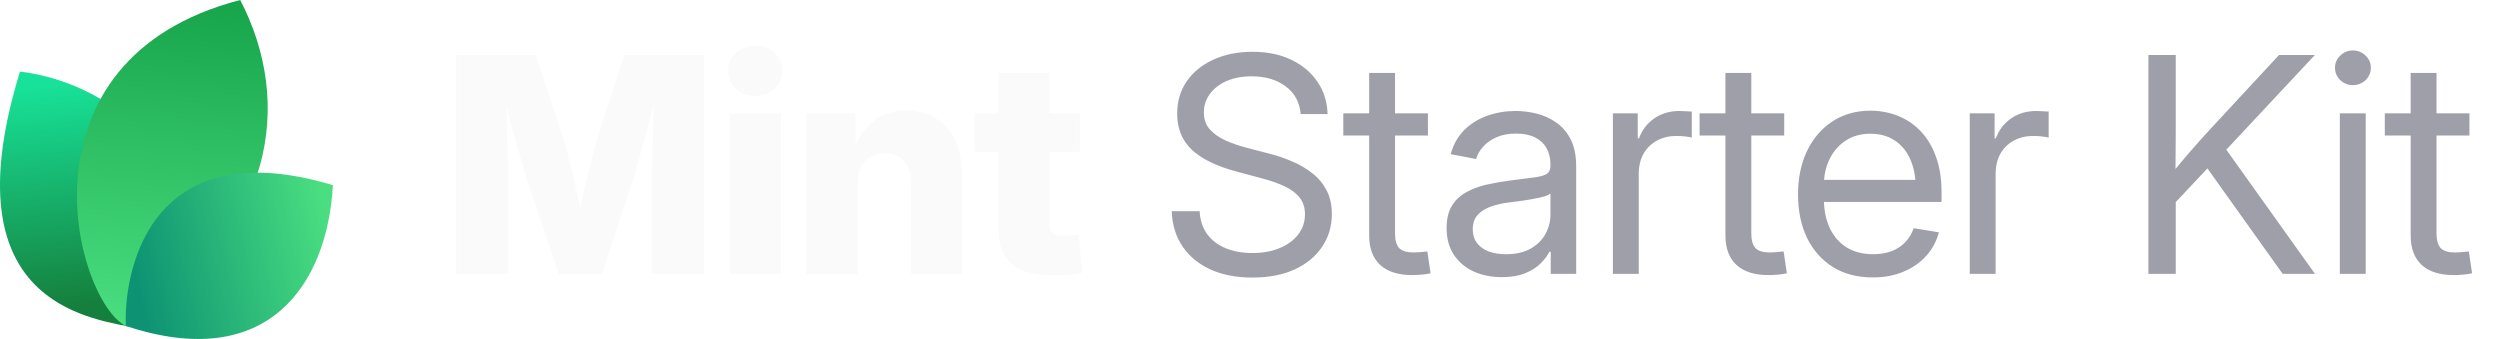
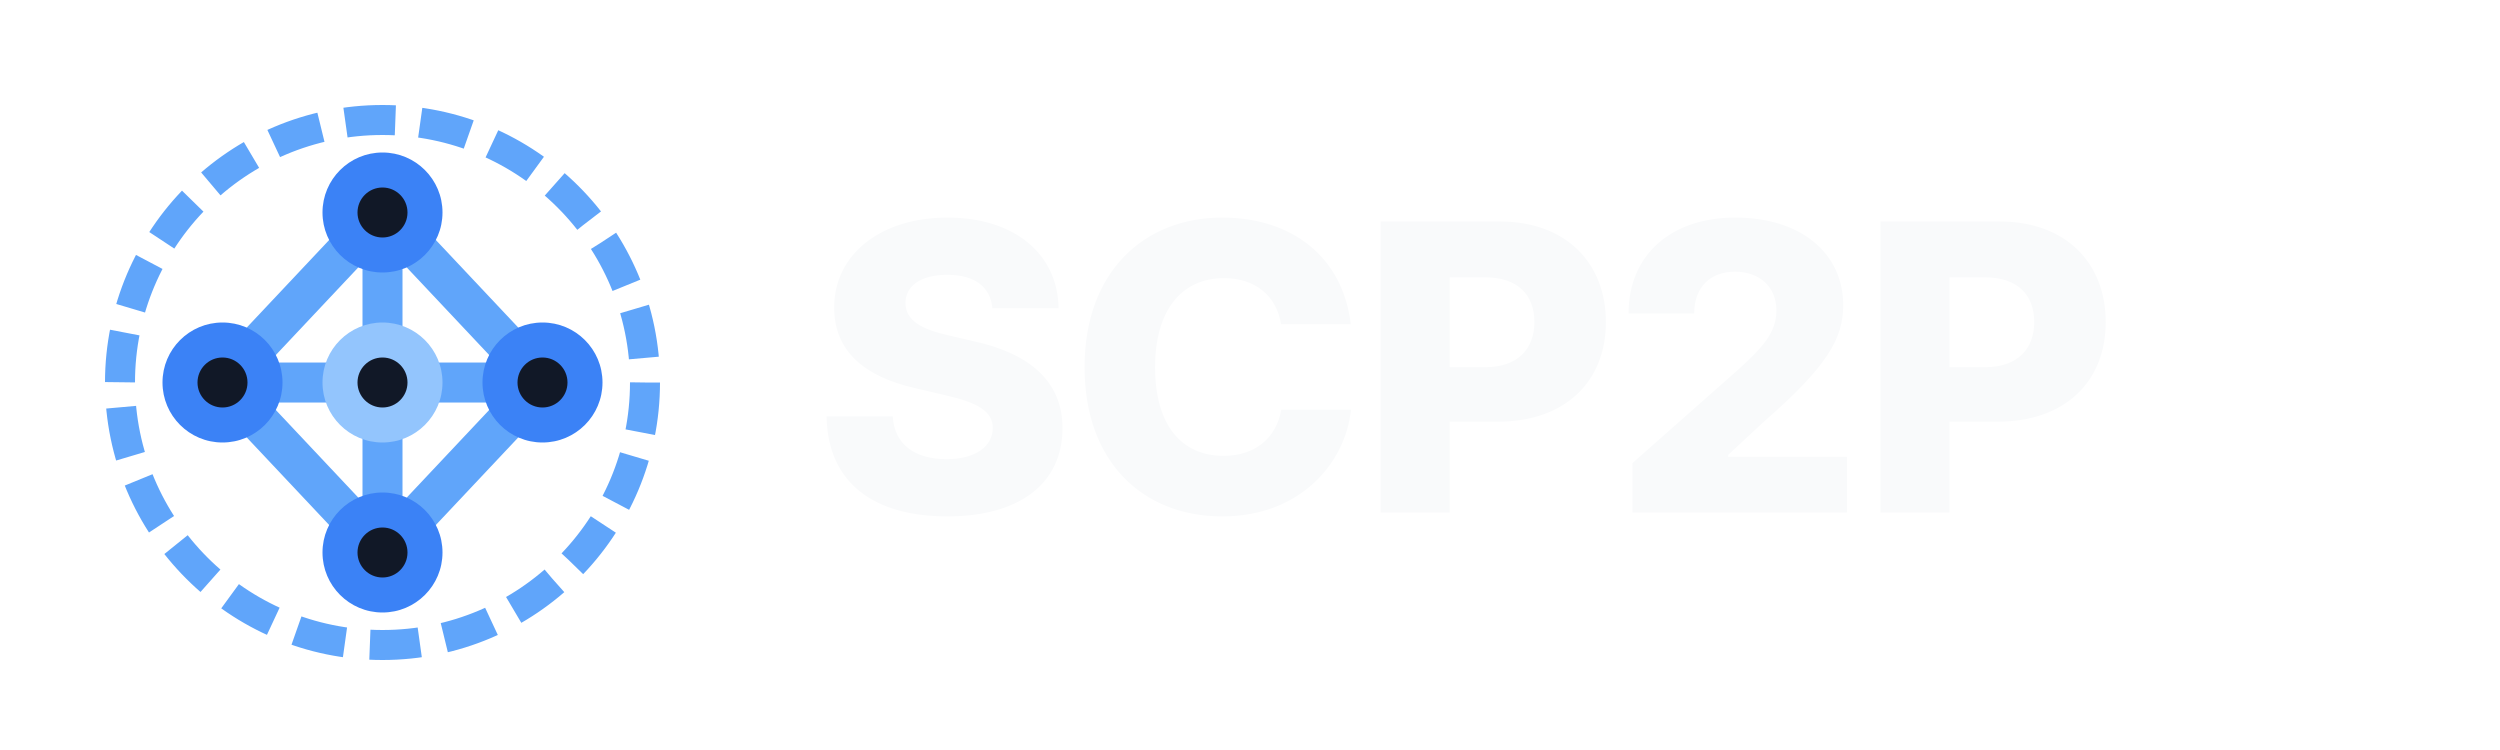
- <svg xmlns="http://www.w3.org/2000/svg" width="177" height="24" viewBox="0 0 177 24" fill="none">
-   <path d="M9.061 23.108C5.268 22.377 -3.391 20.627 1.417 5.064C9.634 6.099 16.973 14.064 9.061 23.108Z" fill="url(#paint0_linear_17557_2145)" />
-   <path d="M8.919 23.094C5.276 21.222 0.784 4.209 17.007 0C20.757 7.193 19.621 16.545 8.919 23.094Z" fill="url(#paint1_linear_17557_2145)" />
-   <path d="M8.914 23.079C8.735 19.882 10.159 9.085 23.57 13.111C23.181 20.123 18.984 26.418 8.914 23.079Z" fill="url(#paint2_linear_17557_2145)" />
-   <path d="M32.301 19.392V3.894H37.938L39.925 9.948C40.036 10.315 40.164 10.787 40.31 11.362C40.462 11.938 40.611 12.552 40.757 13.204C40.91 13.855 41.048 14.483 41.173 15.086C41.305 15.682 41.412 16.192 41.495 16.615H40.695C40.771 16.192 40.871 15.682 40.996 15.086C41.128 14.49 41.267 13.866 41.412 13.214C41.565 12.562 41.714 11.948 41.86 11.373C42.005 10.79 42.133 10.315 42.244 9.948L44.2 3.894H49.848V19.392H46.166V12.704C46.166 12.357 46.173 11.917 46.187 11.383C46.2 10.849 46.214 10.27 46.228 9.646C46.249 9.022 46.266 8.391 46.28 7.753C46.301 7.115 46.311 6.519 46.311 5.964H46.623C46.485 6.561 46.332 7.181 46.166 7.826C45.999 8.471 45.833 9.102 45.666 9.719C45.507 10.336 45.351 10.901 45.198 11.414C45.053 11.928 44.928 12.357 44.824 12.704L42.608 19.392H39.561L37.314 12.704C37.203 12.357 37.072 11.928 36.919 11.414C36.773 10.901 36.614 10.34 36.441 9.729C36.274 9.112 36.104 8.481 35.931 7.836C35.764 7.192 35.608 6.567 35.463 5.964H35.827C35.834 6.512 35.844 7.105 35.858 7.743C35.872 8.374 35.886 9.005 35.9 9.636C35.92 10.26 35.938 10.839 35.952 11.373C35.965 11.907 35.972 12.351 35.972 12.704V19.392H32.301ZM51.668 19.392V8.024H55.288V19.392H51.668ZM53.468 6.786C52.927 6.786 52.473 6.616 52.105 6.276C51.738 5.93 51.554 5.507 51.554 5.007C51.554 4.508 51.738 4.088 52.105 3.749C52.473 3.409 52.927 3.239 53.468 3.239C54.009 3.239 54.463 3.409 54.83 3.749C55.198 4.082 55.382 4.501 55.382 5.007C55.382 5.507 55.198 5.93 54.83 6.276C54.463 6.616 54.009 6.786 53.468 6.786ZM60.708 13.027V19.392H57.088V8.024H60.551L60.593 10.967H60.281C60.593 10.024 61.061 9.268 61.685 8.7C62.309 8.124 63.138 7.836 64.171 7.836C64.975 7.836 65.672 8.017 66.262 8.377C66.851 8.731 67.302 9.234 67.614 9.885C67.933 10.537 68.092 11.307 68.092 12.194V19.392H64.483V12.912C64.483 12.26 64.32 11.754 63.994 11.394C63.675 11.033 63.221 10.853 62.632 10.853C62.25 10.853 61.914 10.936 61.623 11.102C61.332 11.269 61.106 11.515 60.947 11.841C60.787 12.16 60.708 12.555 60.708 13.027ZM76.456 8.024V10.749H69.008V8.024H76.456ZM70.683 5.163H74.292V15.783C74.292 16.102 74.361 16.334 74.5 16.48C74.646 16.625 74.899 16.698 75.259 16.698C75.405 16.698 75.596 16.688 75.831 16.667C76.074 16.646 76.251 16.629 76.362 16.615L76.632 19.309C76.313 19.378 75.963 19.427 75.582 19.455C75.207 19.482 74.836 19.496 74.469 19.496C73.2 19.496 72.25 19.222 71.619 18.674C70.995 18.127 70.683 17.308 70.683 16.22V5.163Z" fill="#FAFAFA" />
-   <path d="M88.667 19.652C87.523 19.652 86.528 19.458 85.682 19.07C84.843 18.681 84.188 18.137 83.716 17.437C83.245 16.736 82.992 15.908 82.957 14.951H84.933C84.968 15.596 85.148 16.14 85.474 16.584C85.8 17.021 86.24 17.354 86.795 17.582C87.35 17.804 87.974 17.915 88.667 17.915C89.388 17.915 90.026 17.801 90.581 17.572C91.143 17.343 91.583 17.024 91.902 16.615C92.228 16.199 92.391 15.717 92.391 15.169C92.391 14.698 92.266 14.306 92.017 13.994C91.767 13.675 91.413 13.408 90.956 13.193C90.498 12.978 89.954 12.787 89.323 12.621L87.502 12.132C86.123 11.765 85.082 11.255 84.382 10.603C83.689 9.944 83.342 9.095 83.342 8.055C83.342 7.174 83.571 6.404 84.028 5.746C84.486 5.087 85.117 4.577 85.921 4.217C86.726 3.849 87.645 3.666 88.678 3.666C89.718 3.666 90.63 3.853 91.413 4.227C92.204 4.602 92.824 5.122 93.275 5.787C93.726 6.446 93.965 7.209 93.993 8.076H92.089C92.013 7.23 91.656 6.574 91.018 6.11C90.387 5.638 89.586 5.403 88.615 5.403C87.95 5.403 87.36 5.513 86.847 5.735C86.341 5.957 85.946 6.262 85.661 6.651C85.377 7.032 85.235 7.469 85.235 7.961C85.235 8.447 85.377 8.849 85.661 9.168C85.946 9.48 86.317 9.74 86.774 9.948C87.232 10.149 87.724 10.319 88.251 10.457L89.884 10.884C90.439 11.023 90.977 11.206 91.496 11.435C92.023 11.657 92.495 11.934 92.911 12.267C93.334 12.593 93.67 12.995 93.92 13.474C94.17 13.945 94.294 14.504 94.294 15.149C94.294 16.015 94.066 16.788 93.608 17.468C93.157 18.148 92.512 18.681 91.673 19.07C90.834 19.458 89.832 19.652 88.667 19.652ZM101.097 8.024V9.594H95.106V8.024H101.097ZM96.937 5.163H98.767V16.521C98.767 17 98.865 17.347 99.059 17.562C99.26 17.77 99.6 17.874 100.078 17.874C100.21 17.874 100.366 17.867 100.546 17.853C100.733 17.832 100.903 17.815 101.056 17.801L101.285 19.351C101.097 19.392 100.886 19.423 100.65 19.444C100.414 19.465 100.189 19.475 99.974 19.475C98.996 19.475 98.244 19.236 97.717 18.758C97.197 18.272 96.937 17.579 96.937 16.677V5.163ZM106.33 19.621C105.595 19.621 104.932 19.489 104.343 19.226C103.754 18.955 103.285 18.564 102.939 18.05C102.592 17.53 102.419 16.896 102.419 16.147C102.419 15.495 102.547 14.965 102.804 14.556C103.06 14.146 103.403 13.828 103.833 13.599C104.263 13.363 104.742 13.186 105.269 13.068C105.796 12.95 106.333 12.857 106.881 12.787C107.574 12.69 108.132 12.617 108.555 12.569C108.978 12.52 109.287 12.441 109.481 12.33C109.675 12.212 109.772 12.014 109.772 11.737V11.654C109.772 11.203 109.679 10.815 109.492 10.489C109.311 10.163 109.041 9.91 108.68 9.729C108.32 9.549 107.872 9.459 107.338 9.459C106.805 9.459 106.34 9.546 105.945 9.719C105.556 9.892 105.241 10.118 104.998 10.395C104.755 10.665 104.593 10.953 104.509 11.258L102.71 10.915C102.897 10.222 103.22 9.65 103.677 9.199C104.135 8.748 104.679 8.412 105.31 8.19C105.941 7.968 106.607 7.857 107.307 7.857C107.8 7.857 108.295 7.92 108.795 8.044C109.301 8.169 109.765 8.381 110.188 8.679C110.611 8.97 110.951 9.369 111.208 9.875C111.464 10.374 111.593 11.005 111.593 11.768V19.392H109.793V17.822H109.7C109.568 18.085 109.363 18.359 109.086 18.643C108.809 18.921 108.444 19.153 107.994 19.34C107.543 19.527 106.988 19.621 106.33 19.621ZM106.621 17.998C107.321 17.998 107.904 17.867 108.368 17.603C108.84 17.333 109.19 16.986 109.419 16.563C109.654 16.133 109.772 15.682 109.772 15.211V13.692C109.703 13.769 109.554 13.841 109.325 13.911C109.096 13.973 108.829 14.032 108.524 14.088C108.226 14.143 107.921 14.192 107.609 14.233C107.304 14.275 107.033 14.309 106.798 14.337C106.354 14.393 105.938 14.49 105.549 14.628C105.168 14.76 104.86 14.954 104.624 15.211C104.388 15.467 104.27 15.811 104.27 16.241C104.27 16.615 104.367 16.934 104.561 17.198C104.762 17.461 105.04 17.662 105.393 17.801C105.747 17.933 106.156 17.998 106.621 17.998ZM114.193 19.392V8.024H115.951V9.792H116.045C116.253 9.209 116.61 8.741 117.116 8.388C117.622 8.034 118.219 7.857 118.905 7.857C119.058 7.857 119.217 7.864 119.384 7.878C119.55 7.885 119.682 7.892 119.779 7.899V9.74C119.716 9.719 119.578 9.695 119.363 9.667C119.155 9.639 118.922 9.625 118.666 9.625C118.174 9.625 117.726 9.733 117.324 9.948C116.922 10.163 116.603 10.471 116.367 10.874C116.138 11.276 116.024 11.758 116.024 12.319V19.392H114.193ZM126.322 8.024V9.594H120.33V8.024H126.322ZM122.161 5.163H123.992V16.521C123.992 17 124.089 17.347 124.283 17.562C124.484 17.77 124.824 17.874 125.302 17.874C125.434 17.874 125.59 17.867 125.77 17.853C125.958 17.832 126.127 17.815 126.28 17.801L126.509 19.351C126.322 19.392 126.11 19.423 125.874 19.444C125.639 19.465 125.413 19.475 125.198 19.475C124.221 19.475 123.468 19.236 122.941 18.758C122.421 18.272 122.161 17.579 122.161 16.677V5.163ZM132.604 19.642C131.502 19.642 130.555 19.396 129.765 18.903C128.974 18.404 128.364 17.714 127.934 16.834C127.511 15.946 127.3 14.927 127.3 13.775C127.3 12.611 127.511 11.584 127.934 10.697C128.364 9.802 128.964 9.102 129.734 8.596C130.51 8.089 131.408 7.836 132.428 7.836C133.1 7.836 133.738 7.954 134.341 8.19C134.952 8.426 135.489 8.783 135.954 9.261C136.425 9.74 136.793 10.343 137.056 11.071C137.327 11.792 137.462 12.645 137.462 13.63V14.296H128.433V12.735H136.463L135.631 13.297C135.631 12.541 135.506 11.876 135.257 11.3C135.007 10.725 134.643 10.277 134.165 9.958C133.686 9.632 133.107 9.469 132.428 9.469C131.748 9.469 131.162 9.632 130.67 9.958C130.177 10.284 129.796 10.725 129.526 11.279C129.262 11.827 129.13 12.441 129.13 13.12V14.046C129.13 14.864 129.273 15.572 129.557 16.168C129.841 16.757 130.243 17.211 130.763 17.53C131.283 17.842 131.901 17.998 132.615 17.998C133.093 17.998 133.523 17.929 133.905 17.79C134.293 17.645 134.619 17.433 134.882 17.156C135.153 16.879 135.354 16.546 135.486 16.157L137.275 16.449C137.108 17.08 136.81 17.634 136.38 18.113C135.95 18.591 135.413 18.966 134.768 19.236C134.123 19.507 133.402 19.642 132.604 19.642ZM139.459 19.392V8.024H141.217V9.792H141.311C141.519 9.209 141.876 8.741 142.382 8.388C142.888 8.034 143.485 7.857 144.171 7.857C144.324 7.857 144.483 7.864 144.649 7.878C144.816 7.885 144.948 7.892 145.045 7.899V9.74C144.982 9.719 144.844 9.695 144.629 9.667C144.421 9.639 144.188 9.625 143.932 9.625C143.439 9.625 142.992 9.733 142.59 9.948C142.188 10.163 141.869 10.471 141.633 10.874C141.404 11.276 141.29 11.758 141.29 12.319V19.392H139.459ZM153.429 14.961V12.715C153.783 12.257 154.136 11.82 154.49 11.404C154.844 10.981 155.204 10.565 155.572 10.156C155.939 9.74 156.314 9.327 156.695 8.918L161.355 3.894H163.893L157.277 10.967H157.184L153.429 14.961ZM152.108 19.392V3.894H154.043V9.241L154.022 12.559L154.043 13.505V19.392H152.108ZM161.615 19.392L155.967 11.477L157.173 9.969L163.903 19.392H161.615ZM165.661 19.392V8.024H167.492V19.392H165.661ZM166.587 6.027C166.24 6.027 165.942 5.909 165.692 5.673C165.443 5.43 165.318 5.139 165.318 4.799C165.318 4.459 165.443 4.172 165.692 3.936C165.942 3.693 166.24 3.572 166.587 3.572C166.934 3.572 167.232 3.693 167.482 3.936C167.731 4.172 167.856 4.459 167.856 4.799C167.856 5.139 167.731 5.43 167.482 5.673C167.232 5.909 166.934 6.027 166.587 6.027ZM174.836 8.024V9.594H168.844V8.024H174.836ZM170.675 5.163H172.506V16.521C172.506 17 172.603 17.347 172.797 17.562C172.998 17.77 173.338 17.874 173.816 17.874C173.948 17.874 174.104 17.867 174.284 17.853C174.472 17.832 174.641 17.815 174.794 17.801L175.023 19.351C174.836 19.392 174.624 19.423 174.388 19.444C174.153 19.465 173.927 19.475 173.712 19.475C172.735 19.475 171.982 19.236 171.455 18.758C170.935 18.272 170.675 17.579 170.675 16.677V5.163Z" fill="#9F9FA9" />
-   <defs>
-     <linearGradient id="paint0_linear_17557_2145" x1="3.776" y1="5.916" x2="5.232" y2="21.559" gradientUnits="userSpaceOnUse">
-       <stop stop-color="#18E299" />
-       <stop offset="1" stop-color="#15803D" />
-     </linearGradient>
-     <linearGradient id="paint1_linear_17557_2145" x1="12.171" y1="-0.718" x2="10.19" y2="22.983" gradientUnits="userSpaceOnUse">
-       <stop stop-color="#16A34A" />
-       <stop offset="1" stop-color="#4ADE80" />
-     </linearGradient>
-     <linearGradient id="paint2_linear_17557_2145" x1="23.133" y1="15.353" x2="9.338" y2="18.52" gradientUnits="userSpaceOnUse">
-       <stop stop-color="#4ADE80" />
-       <stop offset="1" stop-color="#0D9373" />
-     </linearGradient>
-   </defs>
+ <svg xmlns="http://www.w3.org/2000/svg" width="400" height="120" viewBox="0 0 400 120" fill="none">
+   <g transform="translate(10, 10) scale(0.2)">
+     <path d="M256 120 L384 256 L256 392 L128 256 Z" stroke="#60A5FA" stroke-width="32" stroke-linejoin="round" />
+     <path d="M256 120 L256 392" stroke="#60A5FA" stroke-width="32" stroke-linecap="round" />
+     <path d="M128 256 L384 256" stroke="#60A5FA" stroke-width="32" stroke-linecap="round" />
+     <circle cx="256" cy="256" r="210" stroke="#60A5FA" stroke-width="24" stroke-dasharray="40 20" />
+     <circle cx="256" cy="120" r="48" fill="#3B82F6" />
+     <circle cx="384" cy="256" r="48" fill="#3B82F6" />
+     <circle cx="256" cy="392" r="48" fill="#3B82F6" />
+     <circle cx="128" cy="256" r="48" fill="#3B82F6" />
+     <circle cx="256" cy="256" r="48" fill="#93C5FD" />
+     <circle cx="256" cy="120" r="20" fill="#111827" />
+     <circle cx="384" cy="256" r="20" fill="#111827" />
+     <circle cx="256" cy="392" r="20" fill="#111827" />
+     <circle cx="128" cy="256" r="20" fill="#111827" />
+     <circle cx="256" cy="256" r="20" fill="#111827" />
+   </g>
+   <text x="130" y="82" font-family="system-ui, -apple-system, sans-serif" font-weight="800" font-size="64" fill="#F9FAFB" letter-spacing="-0.02em">SCP2P</text>
</svg>
